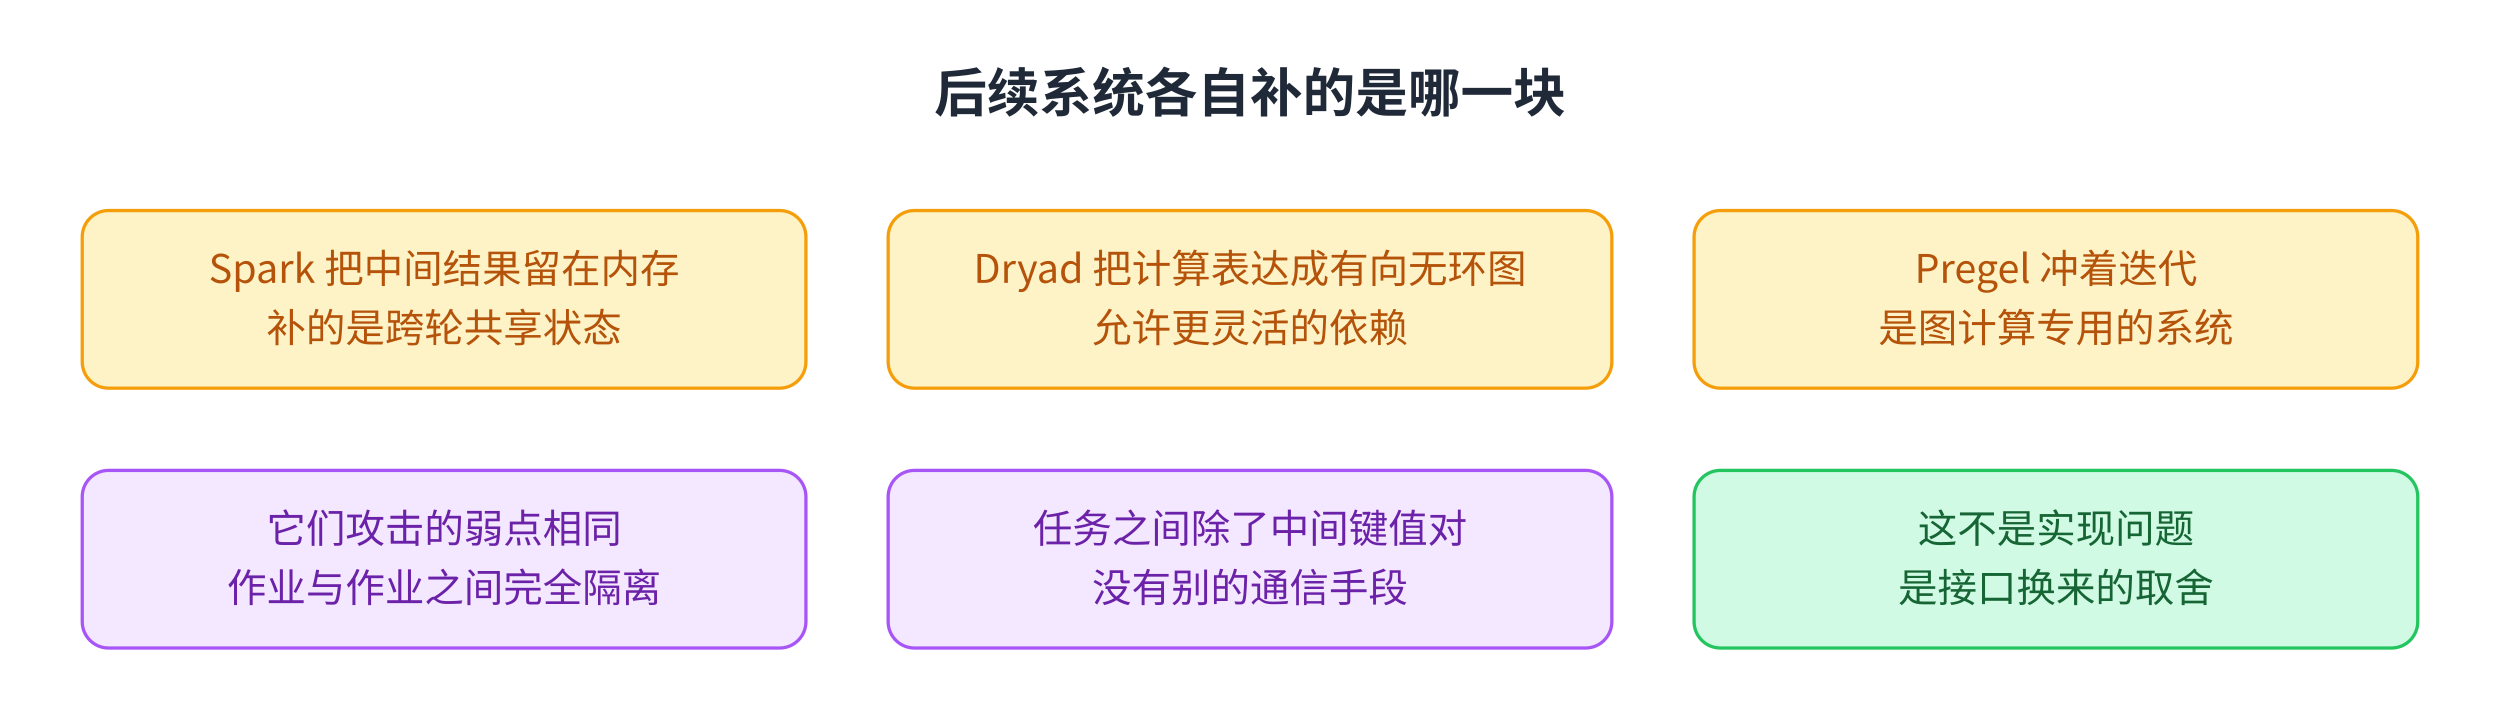
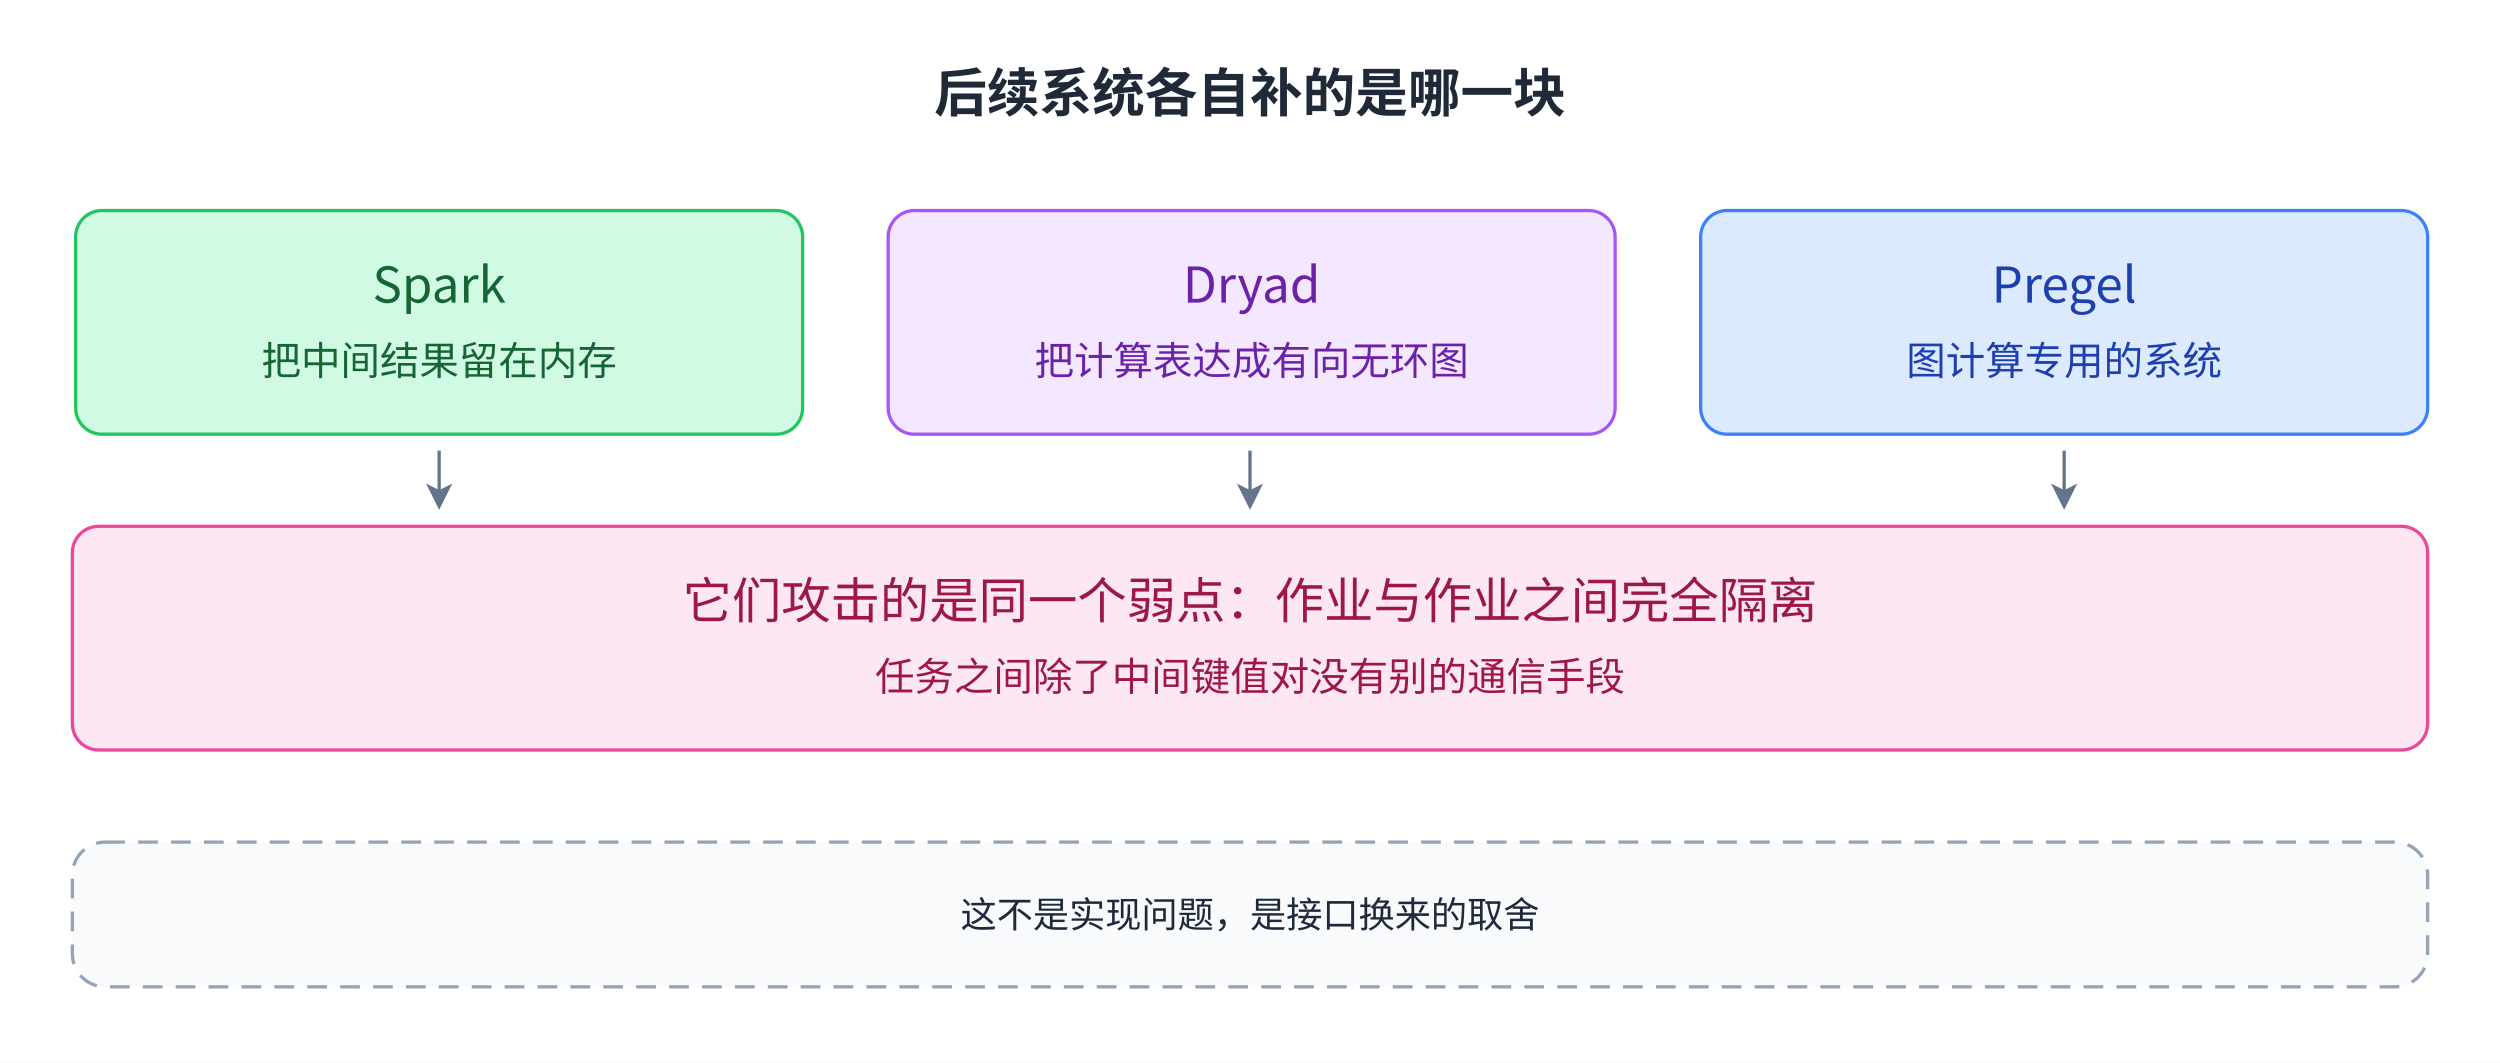
- <svg xmlns="http://www.w3.org/2000/svg" viewBox="0 0 760 221" width="760" height="221" role="img" aria-labelledby="fig-mapreduce-22-title fig-mapreduce-22-desc">
+ <svg xmlns="http://www.w3.org/2000/svg" viewBox="0 0 760 323" width="760" height="323" role="img" aria-labelledby="fig-mapreduce-22-title fig-mapreduce-22-desc">
  <defs>
    <style>
      text { font-family: 'PingFang SC', 'Microsoft YaHei', 'Noto Sans CJK SC', system-ui, sans-serif; }
    </style>
    <marker id="arrow" markerWidth="8" markerHeight="8" refX="2" refY="4" orient="auto" markerUnits="userSpaceOnUse">
      <path d="M0,0 L8,4 L0,8 L2,4 z" fill="#64748b" />
    </marker>
  </defs>
-   <rect x="0" y="0" width="760" height="221" fill="#ffffff" />
-   <text x="380" y="34" font-size="16" font-weight="600" fill="#1f2937" text-anchor="middle">后续系统各自补的是哪一块</text>
-   <rect x="25" y="64" width="220" height="54" rx="8" fill="#fef3c7" stroke="#f59e0b" />
-   <text x="135" y="86" font-size="12" fill="#b45309" text-anchor="middle">Spark 把中间结果留在内存</text>
-   <text x="135" y="104" font-size="12" fill="#b45309" text-anchor="middle">补的是跨轮共享状态</text>
-   <rect x="270" y="64" width="220" height="54" rx="8" fill="#fef3c7" stroke="#f59e0b" />
-   <text x="380" y="86" font-size="12" fill="#b45309" text-anchor="middle">Dryad 把计算表达成有向无环图</text>
-   <text x="380" y="104" font-size="12" fill="#b45309" text-anchor="middle">允许更灵活的依赖</text>
-   <rect x="515" y="64" width="220" height="54" rx="8" fill="#fef3c7" stroke="#f59e0b" />
-   <text x="625" y="86" font-size="12" fill="#b45309" text-anchor="middle">Pregel 冲着迭代</text>
-   <text x="625" y="104" font-size="12" fill="#b45309" text-anchor="middle">是图计算专用的系统</text>
-   <rect x="25" y="143" width="220" height="54" rx="8" fill="#f3e8ff" stroke="#a855f7" />
-   <text x="135" y="165" font-size="12" fill="#6b21a8" text-anchor="middle">它们攻击的弱点相同</text>
-   <text x="135" y="183" font-size="12" fill="#6b21a8" text-anchor="middle">作业与作业之间完全隔离</text>
-   <rect x="270" y="143" width="220" height="54" rx="8" fill="#f3e8ff" stroke="#a855f7" />
-   <text x="380" y="165" font-size="12" fill="#6b21a8" text-anchor="middle">任务之间除了中间键值对</text>
-   <text x="380" y="183" font-size="12" fill="#6b21a8" text-anchor="middle">没有别的通信手段</text>
-   <rect x="515" y="143" width="220" height="54" rx="8" fill="#d1fae5" stroke="#22c55e" />
-   <text x="625" y="165" font-size="12" fill="#166534" text-anchor="middle">这不是实现问题</text>
-   <text x="625" y="183" font-size="12" fill="#166534" text-anchor="middle">是接口换来的取舍</text>
+   <rect x="0" y="0" width="760" height="323" fill="#ffffff" />
+   <text x="380.0" y="34" font-size="16" font-weight="600" fill="#1f2937" text-anchor="middle">后续系统各自补的是哪一块</text>
+   <rect x="23" y="64" width="221" height="68" rx="8" fill="#d1fae5" stroke="#22c55e" />
+   <text x="133.5" y="92" font-size="15" fill="#166534" text-anchor="middle">Spark</text>
+   <text x="133.5" y="114" font-size="12" fill="#166534" text-anchor="middle">把中间结果留在内存</text>
+   <rect x="270" y="64" width="221" height="68" rx="8" fill="#f3e8ff" stroke="#a855f7" />
+   <text x="380.5" y="92" font-size="15" fill="#6b21a8" text-anchor="middle">Dryad</text>
+   <text x="380.5" y="114" font-size="12" fill="#6b21a8" text-anchor="middle">把计算表达成有向无环图</text>
+   <rect x="517" y="64" width="221" height="68" rx="8" fill="#dbeafe" stroke="#3b82f6" />
+   <text x="627.5" y="92" font-size="15" fill="#1e40af" text-anchor="middle">Pregel</text>
+   <text x="627.5" y="114" font-size="12" fill="#1e40af" text-anchor="middle">图计算专用的系统</text>
+   <path d="M133.5,137 L133.5,149" fill="none" stroke="#64748b" marker-end="url(#arrow)" />
+   <path d="M380,137 L380,149" fill="none" stroke="#64748b" marker-end="url(#arrow)" />
+   <path d="M627.5,137 L627.5,149" fill="none" stroke="#64748b" marker-end="url(#arrow)" />
+   <rect x="22" y="160" width="716" height="68" rx="8" fill="#fce7f3" stroke="#ec4899" />
+   <text x="380.0" y="188" font-size="15" fill="#9d174d" text-anchor="middle">它们攻击的是同一个弱点：作业与作业之间完全隔离</text>
+   <text x="380.0" y="210" font-size="12" fill="#9d174d" text-anchor="middle">任务之间除了中间键值对没有别的通信手段</text>
+   <rect x="22" y="256" width="716" height="44" rx="10" fill="#f8fafc" stroke="#94a3b8" stroke-dasharray="6,4" />
+   <text x="380.0" y="282" font-size="11" fill="#1e293b" text-anchor="middle">这不是实现问题，是接口换来的取舍</text>
</svg>
